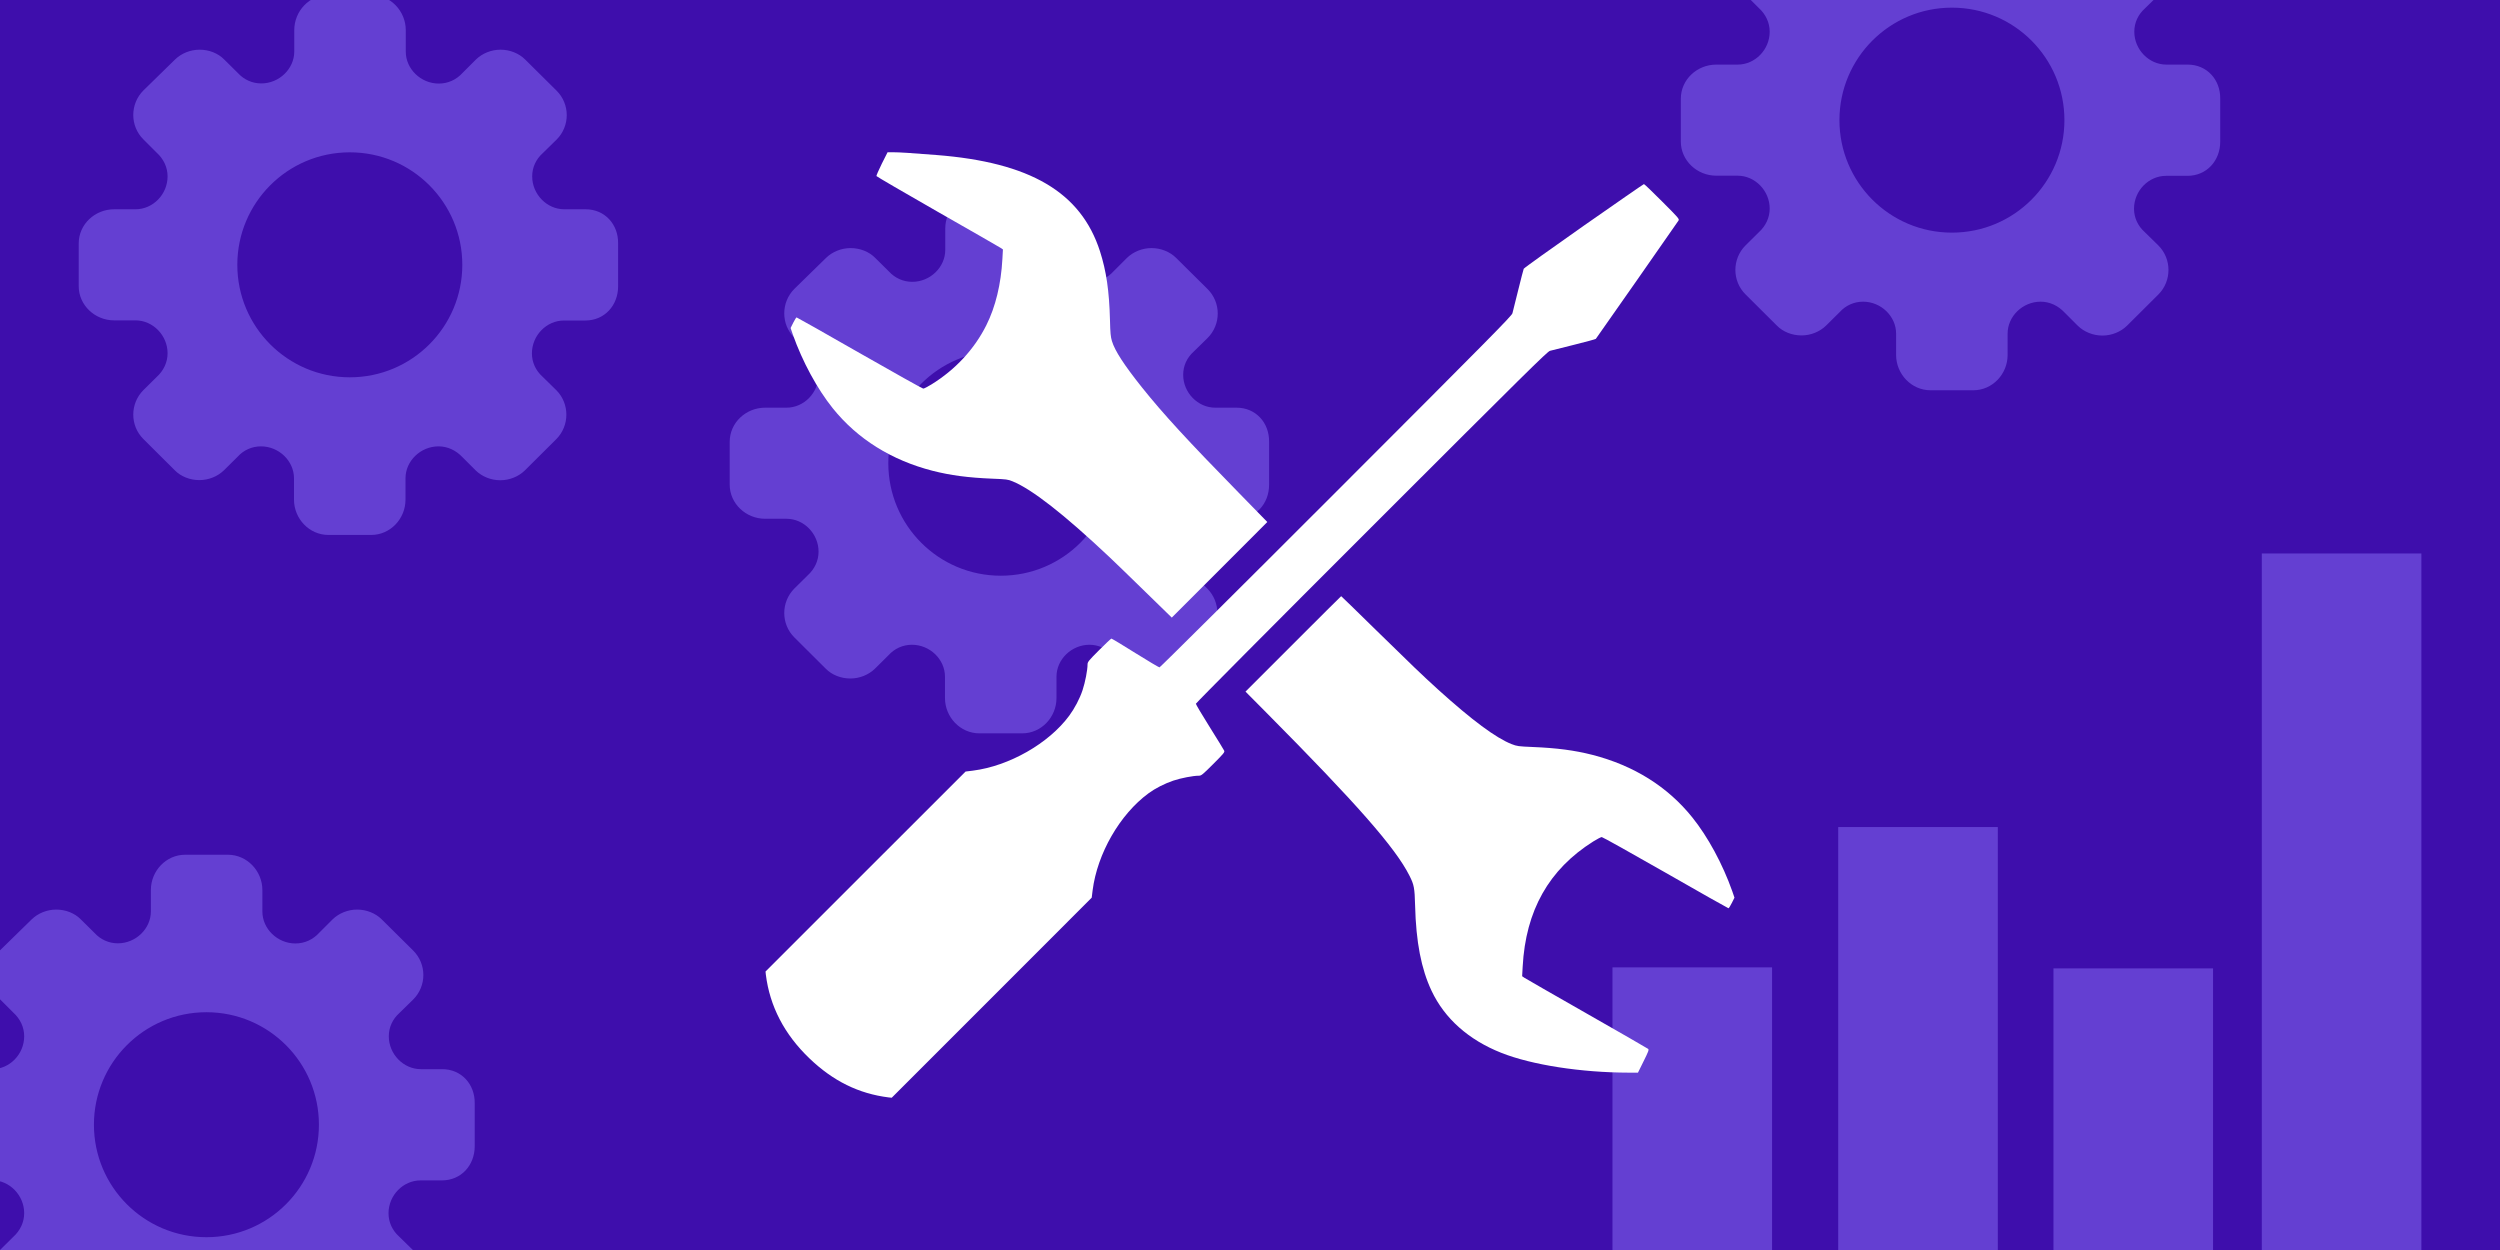
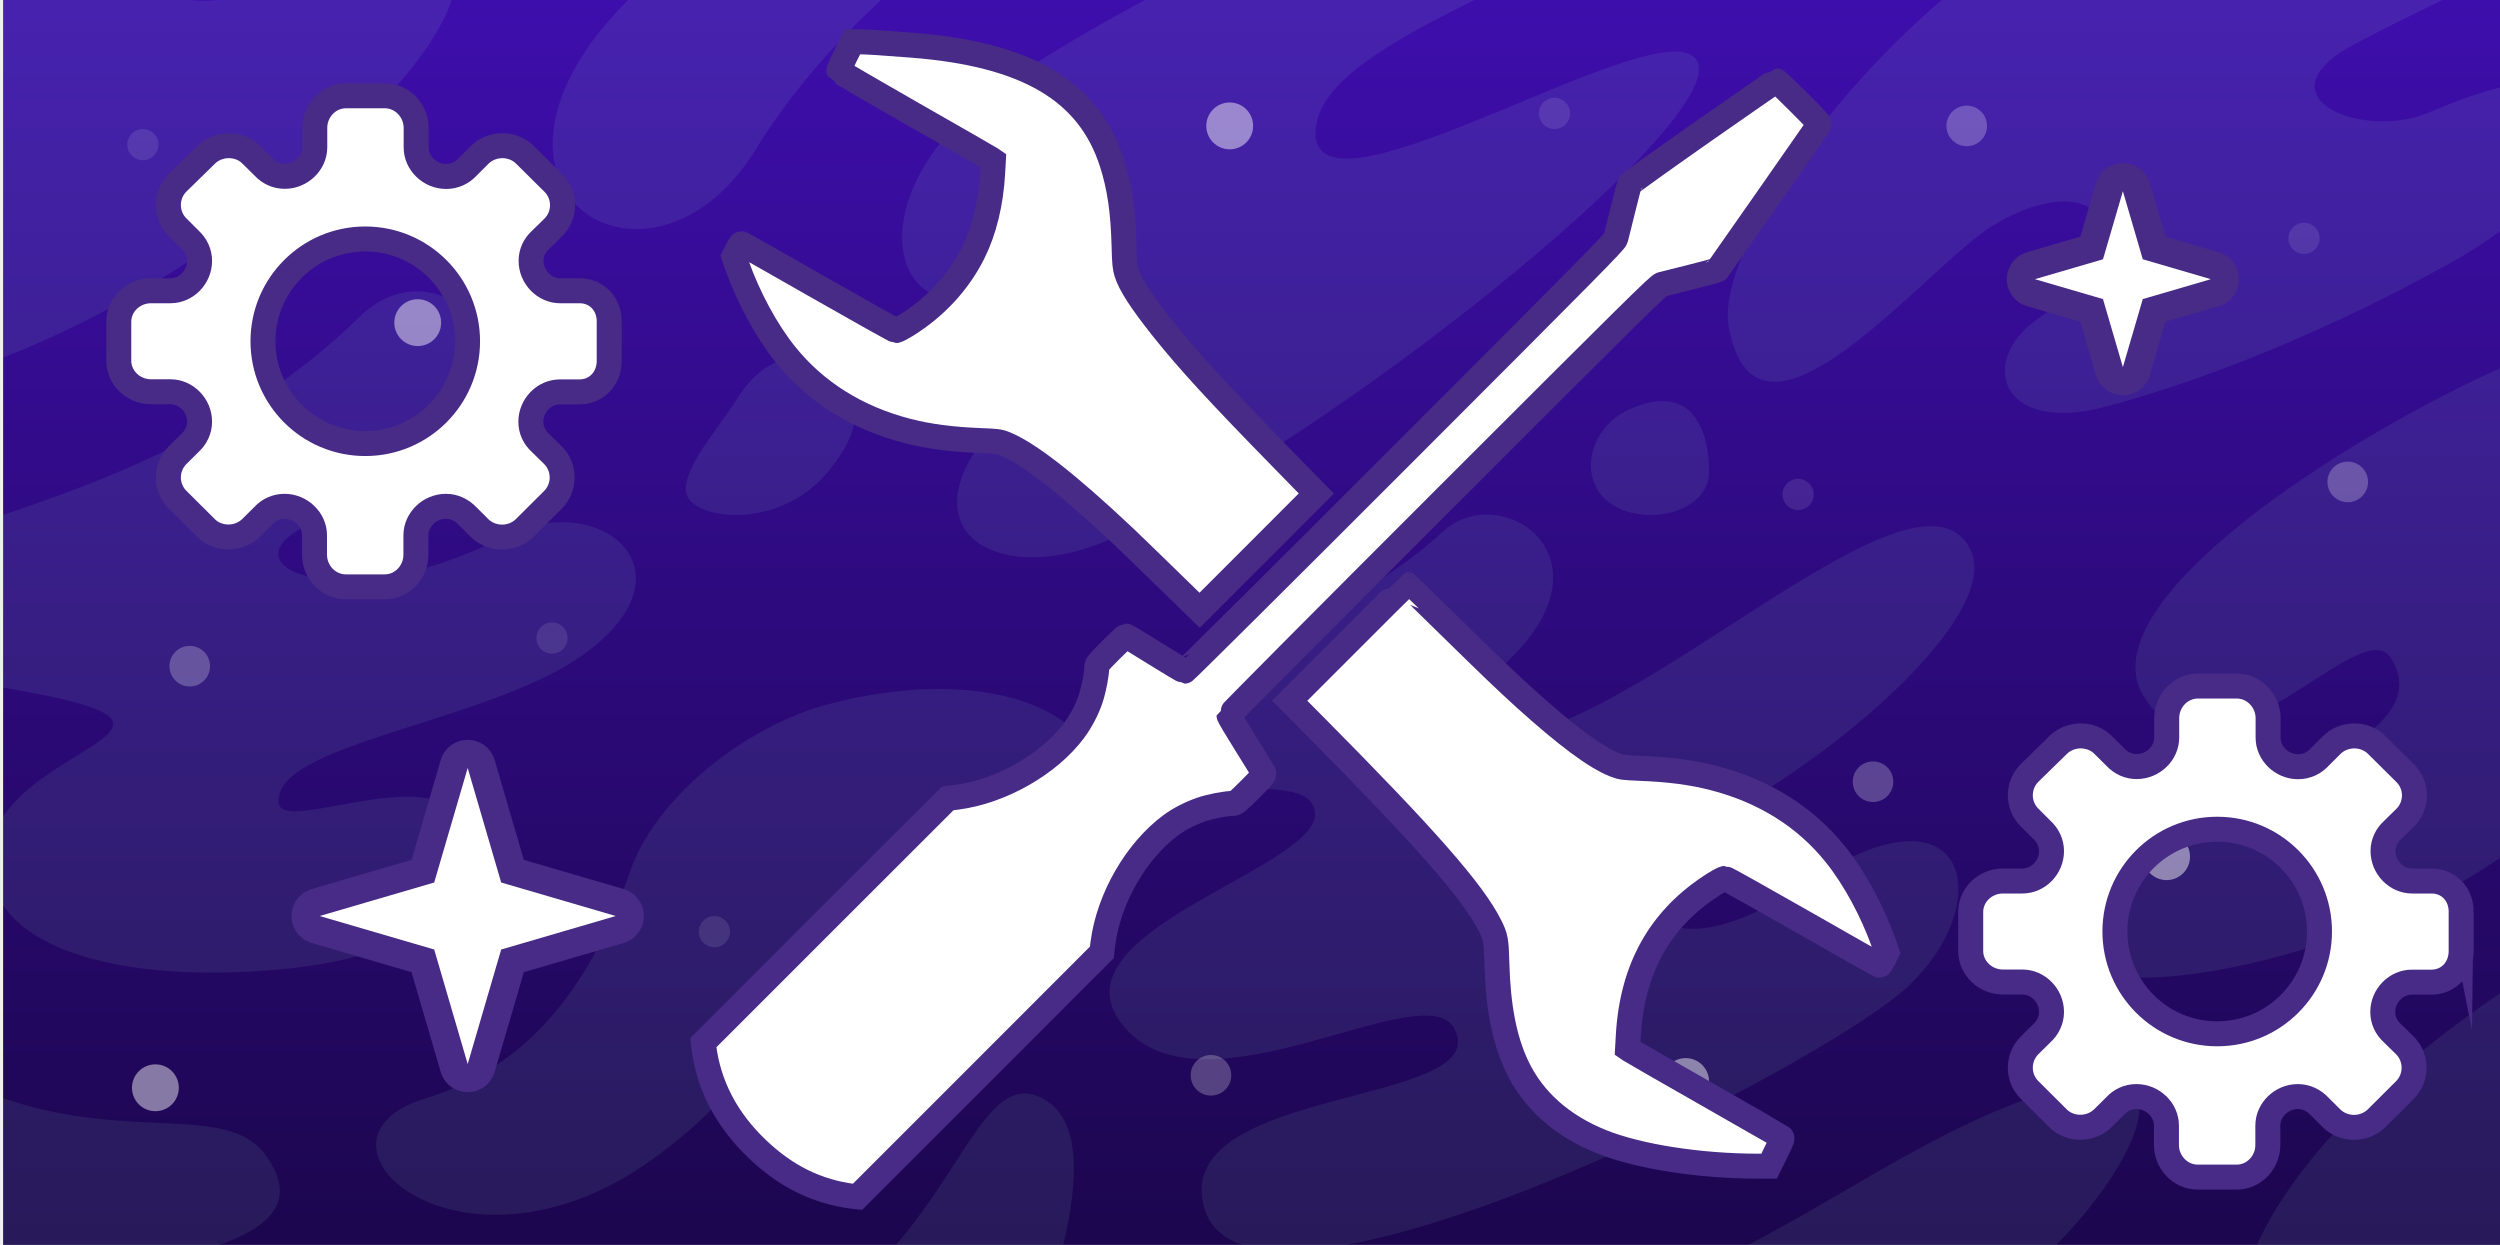
- <svg xmlns="http://www.w3.org/2000/svg" width="600" height="300">
-   <path fill="#3e0eac" d="M0 300V0h600v300z" style="mix-blend-mode:normal;fill-rule:nonzero;stroke:none;stroke-width:1;stroke-linecap:butt;stroke-linejoin:miter;stroke-miterlimit:10;stroke-dasharray:none;stroke-dashoffset:0" />
-   <path d="M296.788 97.843h-5.13c-4.185 0-7.694-3.611-7.694-7.897 0-2.16.911-4.117 2.531-5.568l3.307-3.24c3.274-3.24 3.274-8.538 0-11.778l-7.526-7.458c-1.485-1.485-3.678-2.362-5.906-2.362-2.227 0-4.387.877-5.906 2.362l-3.172 3.172c-1.519 1.687-3.543 2.599-5.737 2.599-4.32 0-7.931-3.51-7.931-7.661V54.849c0-4.556-3.678-8.471-8.268-8.471h-10.259c-4.59 0-8.234 3.881-8.234 8.471v5.13c0 4.151-3.611 7.661-7.931 7.661-2.16 0-4.151-.911-5.602-2.497l-3.274-3.24c-1.485-1.519-3.678-2.362-5.906-2.362-2.227 0-4.387.877-5.906 2.362l-7.593 7.424c-3.24 3.24-3.24 8.538 0 11.744l3.172 3.172c1.687 1.519 2.632 3.543 2.632 5.703 0 4.32-3.51 7.897-7.694 7.897h-5.13c-4.623 0-8.504 3.611-8.504 8.201v10.259c0 4.556 3.881 8.201 8.504 8.201h5.13c4.185 0 7.694 3.611 7.694 7.897 0 2.16-.945 4.185-2.632 5.703l-3.172 3.139c-3.24 3.24-3.24 8.538 0 11.744l7.526 7.492c1.485 1.519 3.678 2.362 5.906 2.362s4.387-.877 5.906-2.362l3.273-3.24c1.417-1.586 3.442-2.497 5.602-2.497 4.32 0 7.931 3.51 7.931 7.661v5.13c0 4.556 3.645 8.471 8.268 8.471h10.259c4.59 0 8.234-3.881 8.234-8.471v-5.13c0-4.151 3.611-7.661 7.931-7.661 2.16 0 4.185.945 5.737 2.599l3.172 3.172c1.519 1.485 3.678 2.362 5.906 2.362 2.227 0 4.387-.877 5.906-2.362l7.526-7.492c3.24-3.24 3.24-8.538 0-11.778l-3.307-3.24c-1.62-1.451-2.531-3.442-2.531-5.568 0-4.32 3.51-7.897 7.694-7.897h5.13c4.59 0 7.863-3.611 7.863-8.201v-10.293c.068-4.59-3.206-8.201-7.796-8.201zm-29.597 13.33c0 14.883-12.048 26.998-26.998 26.998-14.95 0-26.998-12.115-26.998-26.998 0-14.883 12.048-26.998 26.998-26.998 14.95 0 26.998 12.115 26.998 26.998zM106.136 256.601h-5.13c-4.185 0-7.694-3.611-7.694-7.897 0-2.16.911-4.117 2.531-5.568l3.307-3.24c3.274-3.24 3.274-8.538 0-11.778l-7.526-7.458c-1.485-1.485-3.678-2.362-5.906-2.362-2.227 0-4.387.877-5.906 2.362l-3.172 3.172c-1.519 1.687-3.543 2.599-5.737 2.599-4.32 0-7.931-3.51-7.931-7.661v-5.163c0-4.556-3.678-8.471-8.268-8.471H44.445c-4.59 0-8.234 3.881-8.234 8.471v5.13c0 4.151-3.611 7.661-7.931 7.661-2.16 0-4.151-.911-5.602-2.497l-3.274-3.24c-1.485-1.519-3.678-2.362-5.906-2.362-2.227 0-4.387.877-5.906 2.362L0 228.084c-3.24 3.24-3.24 8.538 0 11.744l3.172 3.172c1.687 1.519 2.632 3.543 2.632 5.703 0 4.32-3.51 7.897-7.694 7.897h-5.13c-4.623 0-8.504 3.611-8.504 8.201v10.259c0 4.556 3.881 8.201 8.504 8.201h5.13c4.185 0 7.694 3.611 7.694 7.897 0 2.16-.945 4.185-2.632 5.703L0 300c-3.24 3.24-3.24 8.538 0 11.744l7.526 7.492c1.485 1.519 3.678 2.362 5.906 2.362 2.227 0 4.387-.877 5.906-2.362l3.273-3.24c1.417-1.586 3.442-2.497 5.602-2.497 4.32 0 7.931 3.51 7.931 7.661v5.13c0 4.556 3.645 8.471 8.268 8.471h10.259c4.59 0 8.234-3.881 8.234-8.471v-5.13c0-4.151 3.611-7.661 7.931-7.661 2.16 0 4.185.945 5.737 2.599l3.172 3.172c1.519 1.485 3.678 2.362 5.906 2.362 2.227 0 4.387-.877 5.906-2.362l7.526-7.492c3.24-3.24 3.24-8.538 0-11.778l-3.307-3.24c-1.62-1.451-2.531-3.442-2.531-5.568 0-4.32 3.51-7.897 7.694-7.897h5.13c4.59 0 7.863-3.611 7.863-8.201v-10.293c.068-4.59-3.206-8.201-7.796-8.201zm-29.597 13.33c0 14.883-12.048 26.998-26.998 26.998-14.95 0-26.998-12.115-26.998-26.998 0-14.883 12.048-26.998 26.998-26.998 14.95 0 26.998 12.115 26.998 26.998z" style="fill:#643fd2;fill-opacity:1;stroke-width:.337" />
-   <path fill="#643fd2" d="M441.173 318.451V198.493h38.301v119.958zm-54.177-.564v-85.718h38.301v85.718zm155.835.809V132.834h38.301v185.862zm-50.0.157v-86.439h38.301v86.439z" style="mix-blend-mode:normal;fill-rule:nonzero;stroke:none;stroke-width:1.057;stroke-linecap:butt;stroke-linejoin:miter;stroke-miterlimit:10;stroke-dasharray:none;stroke-dashoffset:0" />
-   <g fill="#fff" style="mix-blend-mode:normal;fill-rule:nonzero;stroke:none;stroke-width:1;stroke-linecap:butt;stroke-linejoin:miter;stroke-miterlimit:10;stroke-dasharray:none;stroke-dashoffset:0">
-     <path d="M213.016 36.545h1.418c1.418 0 4.054.164 10.254.654 22.525 1.745 34.743 8.927 39.306 23.107 1.527 4.763 2.218 9.49 2.4 16.508.073 3.145.164 4.036.473 5.054.709 2.345 2.909 5.709 7.145 11.035 5.109 6.399 10.963 12.763 23.344 25.416l6.799 6.963-11.454 11.472-11.472 11.472-6.527-6.363c-3.582-3.491-7.363-7.163-8.436-8.163-10.945-10.308-18.58-16.271-23.253-18.18-1.091-.455-1.491-.509-4.818-.636-5.836-.236-10.072-.8-14.363-1.891-9.89-2.545-18.035-7.636-23.962-14.999-3.727-4.636-7.29-11.199-9.599-17.726l-.527-1.545.636-1.273c.345-.691.709-1.273.8-1.273.091 0 6.89 3.836 15.108 8.545 8.218 4.691 15.108 8.545 15.29 8.545.2 0 1.073-.455 1.963-1 5.745-3.545 10.308-8.472 13.181-14.217 2.218-4.436 3.527-9.872 3.854-15.89l.127-2.291-.527-.364c-.291-.2-7.109-4.109-15.144-8.69-8.036-4.6-14.635-8.436-14.69-8.563-.036-.109.545-1.454 1.291-2.963z" />
-     <path d="M394.547 44.181c.109 0 2.073 1.873 4.363 4.181 4.018 4.018 4.163 4.2 3.927 4.581-.327.527-19.653 28.18-19.835 28.38-.073.091-2.418.727-5.2 1.418-2.8.709-5.4 1.364-5.8 1.454-.636.164-5.745 5.218-42.851 42.306-23.18 23.162-42.142 42.251-42.142 42.397 0 .164 1.473 2.654 3.291 5.545 1.818 2.909 3.382 5.454 3.491 5.69.182.382-.018.636-2.618 3.236-2.545 2.545-2.854 2.8-3.436 2.8-1.364 0-4.309.564-6.145 1.182-2.127.727-4.309 1.836-5.963 3.054-6.872 5.054-12.272 14.453-13.399 23.271l-.218 1.764-23.998 24.016-23.998 23.998-.727-.073c-7.181-.891-13.363-3.927-19.035-9.381-6.018-5.763-9.508-12.508-10.454-20.107l-.073-.727 23.998-23.998 24.016-23.998 1.764-.218c8.69-1.109 18.18-6.509 23.107-13.181 1.309-1.782 2.527-4.091 3.2-6.127.636-1.909 1.2-4.836 1.2-6.2 0-.564.255-.891 2.763-3.4 1.527-1.527 2.854-2.782 2.963-2.782.109 0 2.691 1.545 5.727 3.454 3.036 1.891 5.654 3.454 5.818 3.454.145 0 19.235-18.962 42.397-42.142 37.088-37.106 42.142-42.215 42.306-42.851.091-.4.727-2.891 1.382-5.545.654-2.654 1.254-4.963 1.327-5.127.073-.182 6.545-4.818 14.399-10.326 7.854-5.49 14.362-9.999 14.453-9.999z" />
-     <path d="M321.88 143.082c.036 0 3.691 3.545 8.09 7.872 8.817 8.636 11.235 10.963 15.199 14.562 8.127 7.345 13.835 11.581 17.617 13.072 1.327.509 1.6.545 5.036.691 5.836.236 10.09.8 14.363 1.891 9.945 2.563 18.035 7.618 23.962 14.999 3.745 4.654 7.29 11.199 9.599 17.726l.527 1.545-.636 1.273c-.345.691-.709 1.273-.8 1.273-.091 0-6.89-3.836-15.108-8.545-8.218-4.691-15.108-8.545-15.308-8.545-.182 0-1.109.473-2.036 1.054-10.654 6.709-16.217 16.562-16.944 30.052l-.127 2.291.527.364c.291.2 7.036 4.072 14.981 8.599 7.945 4.527 14.581 8.345 14.726 8.472.236.218.091.6-1.091 2.982l-1.345 2.727h-2.2c-11.435-.018-23.307-1.854-30.616-4.763-7.836-3.109-13.581-8.218-16.726-14.89-2.473-5.236-3.727-11.708-3.945-20.435-.109-4.254-.255-5.018-1.345-7.163-3.363-6.709-12.635-17.253-34.27-39.07l-5.09-5.127 11.454-11.454c6.29-6.309 11.472-11.454 11.508-11.454z" />
+ <svg xmlns="http://www.w3.org/2000/svg" version="1.1" width="400.257" height="199.313" viewBox="0,0,400.257,199.313">
+   <defs>
+     <linearGradient x1="300" y1="50.344" x2="300" y2="249.657" gradientUnits="userSpaceOnUse" id="color-1">
+       <stop offset="0" stop-color="#3e0eac" />
+       <stop offset="1" stop-color="#1c064e" />
+     </linearGradient>
+   </defs>
+   <g transform="translate(-99.62141,-50.34354)">
+     <g>
+       <path d="M100.121,249.657v-199.313h399.757v199.313z" fill="url(#color-1)" stroke="none" stroke-width="0" stroke-linecap="butt" stroke-linejoin="miter" stroke-miterlimit="10" />
+       <path d="M499.879,249.657h-38.918c6.903,-15.196 22.943,-29.395 38.918,-40.286zM100.121,249.657v-23.502c20.105,7.019 35.972,0.703 42.039,9.132c5.327,7.402 0.542,11.56 -7.425,14.37zM100.121,50.344h29.788c1.413,0.17 2.959,0.174 4.598,0h37.425c-1.561,4.795 -5.925,11.264 -14.072,19.361c-16.514,16.415 -38.05,30.286 -57.74,37.882zM310.246,71.207c-1.017,17.244 57.043,-20.998 61.196,-10.866c4.153,10.132 -59.962,61.312 -93.894,76.273c-20.447,9.014 -36.578,-3.725 -13.036,-23.443c15.75,-13.192 8.338,-24.527 -6.154,-16.774c-14.493,7.755 -22.203,-12.244 -2.181,-29.335c4.889,-4.173 14.729,-10.247 26.72,-16.719h52.768c-13.229,6.588 -24.959,13.068 -25.419,20.863zM220.6,74.29c-15.548,25.212 -45.272,9.484 -26.432,-16.954c1.664,-2.335 3.696,-4.679 6.008,-6.993h40.494c-6.929,6.483 -14.12,14.299 -20.07,23.946zM376.399,102.747c-1.858,-9.878 12.235,-33.567 34.079,-52.403h80.19c-4.407,2.129 -9.003,4.407 -13.728,6.869c-16.381,8.535 0.95,15.728 11.615,11.117c4.345,-1.878 8.112,-3.171 11.324,-3.964v23.015c-2.547,1.852 -5.413,3.681 -8.587,5.431c-23.271,12.838 -42.954,19.572 -54.615,22.661c-16.913,4.481 -20.438,-7.391 -10.782,-14.091c18.847,-13.076 9.784,-25.147 -7.087,-15.001c-10.686,6.428 -37.784,40.941 -42.409,16.365zM360.659,115.804c10.001,-4.351 12.595,3.624 12.595,10.066c0,6.445 -10.002,8.86 -15.56,5.236c-5.557,-3.624 -4,-12.273 2.965,-15.302zM157.086,101.168c11.44,-11.15 25.464,2.47 22.135,12.922c-3.327,10.452 -13.495,13.208 -29.411,19.931c-15.914,6.726 4.323,15.691 30.581,2.224c15.02,-7.702 31.114,5.281 12.978,18.652c-15.159,11.175 -50.088,14.379 -49.134,23.964c0.529,5.323 25.884,-7.483 30.492,3.994c3.83,9.537 -5.247,20.498 -30.609,22.724c-21.526,1.888 -39.065,-1.805 -44.496,-11.066v-12.671c6.191,-10.5 26.143,-14.16 14.613,-18.247c-4.016,-1.423 -9.308,-2.303 -14.613,-3.263v-27.373c16.142,-5.482 38.71,-13.513 57.465,-31.792zM232.687,109.865c5.107,3.859 5.265,8.781 -0.163,15.609c-7.037,8.854 -18.781,8.442 -22.231,5.204c-3.449,-3.238 4.348,-11.624 7.325,-16.454c2.978,-4.83 8.492,-9.327 15.068,-4.359zM232.373,163.055c30.277,-7.867 47.313,5.322 40.532,14.332c-7.325,9.73 -24.859,9.708 -26.237,28.758c-2.575,35.645 -34.836,41.952 -21.07,17.067c4.821,-8.719 -2.259,-14.243 -6.41,-3.096c-2.506,6.727 -14.392,15.959 -20.672,19.373c-28.506,15.49 -51.234,-7.015 -30.846,-13.27c13.267,-4.07 25.186,-13.857 32.799,-36.27c4.056,-11.944 18.606,-23.438 31.904,-26.894zM267.371,226.719c5.255,3.521 4.899,12.875 2.471,22.938h-26.791c11.761,-13.492 15.49,-28.857 24.321,-22.938zM428.421,198.517c2.339,-16.907 65.307,-25.02 53.968,-42.863c-4.925,-7.75 -29.01,24.394 -39.703,5.899c-8.547,-14.782 31.632,-40.732 57.193,-52.252v78.374c-25.87,17.997 -73.669,26.849 -71.458,10.843zM330.647,135.44c9.059,-8.335 27.586,3.702 10.921,20.219c-3.857,3.823 -13.772,7.485 -7.849,11.258c17.895,11.4 72.436,-47.814 81.459,-28.388c4.338,9.342 -17.415,30.232 -41.158,43.282c-17.528,9.634 -11.137,27.283 14.879,9.893c26.016,-17.39 30.607,3.108 16.195,16.561c-10.276,9.591 -60.035,36.031 -90.022,41.39h-16.514c-3.237,-1.069 -5.423,-3.079 -6.22,-6.246c-4.883,-19.365 46.558,-15.818 40.157,-28.33c-4.699,-9.181 -40.475,15.197 -53.139,-0.635c-12.257,-15.318 33.621,-25.467 30.683,-34.652c-2.319,-7.248 -24.272,2.965 -24.697,-14.778c-0.329,-13.751 23.379,-9.409 45.304,-29.575zM382.779,247.928c16.627,-9.034 32.005,-19.973 49.705,-24.102c16.433,-3.833 9.631,12.263 -3.647,25.831h-49.293c1.072,-0.563 2.15,-1.139 3.234,-1.728z" fill-opacity="0.086" fill="#a3f7d6" stroke="none" stroke-width="1" stroke-linecap="butt" stroke-linejoin="miter" stroke-miterlimit="10" />
+       <path d="M120,73.5c0,-1.381 1.119,-2.5 2.5,-2.5c1.381,0 2.5,1.119 2.5,2.5c0,1.381 -1.119,2.5 -2.5,2.5c-1.381,0 -2.5,-1.119 -2.5,-2.5z" fill-opacity="0.102" fill="#ffffff" stroke="none" stroke-width="0.5" stroke-linecap="butt" stroke-linejoin="miter" stroke-miterlimit="10" />
+       <path d="M466,88.5c0,-1.381 1.119,-2.5 2.5,-2.5c1.381,0 2.5,1.119 2.5,2.5c0,1.381 -1.119,2.5 -2.5,2.5c-1.381,0 -2.5,-1.119 -2.5,-2.5z" fill-opacity="0.102" fill="#ffffff" stroke="none" stroke-width="0.5" stroke-linecap="butt" stroke-linejoin="miter" stroke-miterlimit="10" />
+       <path d="M385,129.5c0,-1.381 1.119,-2.5 2.5,-2.5c1.381,0 2.5,1.119 2.5,2.5c0,1.381 -1.119,2.5 -2.5,2.5c-1.381,0 -2.5,-1.119 -2.5,-2.5z" fill-opacity="0.102" fill="#ffffff" stroke="none" stroke-width="0.5" stroke-linecap="butt" stroke-linejoin="miter" stroke-miterlimit="10" />
+       <path d="M283,129.5c0,-1.381 1.119,-2.5 2.5,-2.5c1.381,0 2.5,1.119 2.5,2.5c0,1.381 -1.119,2.5 -2.5,2.5c-1.381,0 -2.5,-1.119 -2.5,-2.5z" fill-opacity="0.102" fill="#ffffff" stroke="none" stroke-width="0.5" stroke-linecap="butt" stroke-linejoin="miter" stroke-miterlimit="10" />
+       <path d="M185.5,152.5c0,-1.381 1.119,-2.5 2.5,-2.5c1.381,0 2.5,1.119 2.5,2.5c0,1.381 -1.119,2.5 -2.5,2.5c-1.381,0 -2.5,-1.119 -2.5,-2.5z" fill-opacity="0.102" fill="#ffffff" stroke="none" stroke-width="0.5" stroke-linecap="butt" stroke-linejoin="miter" stroke-miterlimit="10" />
+       <path d="M211.5,199.5c0,-1.381 1.119,-2.5 2.5,-2.5c1.381,0 2.5,1.119 2.5,2.5c0,1.381 -1.119,2.5 -2.5,2.5c-1.381,0 -2.5,-1.119 -2.5,-2.5z" fill-opacity="0.102" fill="#ffffff" stroke="none" stroke-width="0.5" stroke-linecap="butt" stroke-linejoin="miter" stroke-miterlimit="10" />
+       <path d="M451,221.5c0,-1.381 1.119,-2.5 2.5,-2.5c1.381,0 2.5,1.119 2.5,2.5c0,1.381 -1.119,2.5 -2.5,2.5c-1.381,0 -2.5,-1.119 -2.5,-2.5z" fill-opacity="0.102" fill="#ffffff" stroke="none" stroke-width="0.5" stroke-linecap="butt" stroke-linejoin="miter" stroke-miterlimit="10" />
+       <path d="M346,68.5c0,-1.381 1.119,-2.5 2.5,-2.5c1.381,0 2.5,1.119 2.5,2.5c0,1.381 -1.119,2.5 -2.5,2.5c-1.381,0 -2.5,-1.119 -2.5,-2.5z" fill-opacity="0.102" fill="#ffffff" stroke="none" stroke-width="0.5" stroke-linecap="butt" stroke-linejoin="miter" stroke-miterlimit="10" />
+       <path d="M126.75,157c0,-1.795 1.455,-3.25 3.25,-3.25c1.795,0 3.25,1.455 3.25,3.25c0,1.795 -1.455,3.25 -3.25,3.25c-1.795,0 -3.25,-1.455 -3.25,-3.25z" fill-opacity="0.239" fill="#ffffff" stroke="none" stroke-width="0.5" stroke-linecap="butt" stroke-linejoin="miter" stroke-miterlimit="10" />
+       <path d="M162.75,198c0,-1.795 1.455,-3.25 3.25,-3.25c1.795,0 3.25,1.455 3.25,3.25c0,1.795 -1.455,3.25 -3.25,3.25c-1.795,0 -3.25,-1.455 -3.25,-3.25z" fill-opacity="0.239" fill="#ffffff" stroke="none" stroke-width="0.5" stroke-linecap="butt" stroke-linejoin="miter" stroke-miterlimit="10" />
+       <path d="M290.25,222.5c0,-1.795 1.455,-3.25 3.25,-3.25c1.795,0 3.25,1.455 3.25,3.25c0,1.795 -1.455,3.25 -3.25,3.25c-1.795,0 -3.25,-1.455 -3.25,-3.25z" fill-opacity="0.239" fill="#ffffff" stroke="none" stroke-width="0.5" stroke-linecap="butt" stroke-linejoin="miter" stroke-miterlimit="10" />
+       <path d="M396.25,175.5c0,-1.795 1.455,-3.25 3.25,-3.25c1.795,0 3.25,1.455 3.25,3.25c0,1.795 -1.455,3.25 -3.25,3.25c-1.795,0 -3.25,-1.455 -3.25,-3.25z" fill-opacity="0.239" fill="#ffffff" stroke="none" stroke-width="0.5" stroke-linecap="butt" stroke-linejoin="miter" stroke-miterlimit="10" />
+       <path d="M472.25,127.5c0,-1.795 1.455,-3.25 3.25,-3.25c1.795,0 3.25,1.455 3.25,3.25c0,1.795 -1.455,3.25 -3.25,3.25c-1.795,0 -3.25,-1.455 -3.25,-3.25z" fill-opacity="0.239" fill="#ffffff" stroke="none" stroke-width="0.5" stroke-linecap="butt" stroke-linejoin="miter" stroke-miterlimit="10" />
+       <path d="M411.25,70.5c0,-1.795 1.455,-3.25 3.25,-3.25c1.795,0 3.25,1.455 3.25,3.25c0,1.795 -1.455,3.25 -3.25,3.25c-1.795,0 -3.25,-1.455 -3.25,-3.25z" fill-opacity="0.239" fill="#ffffff" stroke="none" stroke-width="0.5" stroke-linecap="butt" stroke-linejoin="miter" stroke-miterlimit="10" />
+       <path d="M162.75,102c0,-2.071 1.679,-3.75 3.75,-3.75c2.071,0 3.75,1.679 3.75,3.75c0,2.071 -1.679,3.75 -3.75,3.75c-2.071,0 -3.75,-1.679 -3.75,-3.75z" fill-opacity="0.459" fill="#ffffff" stroke="none" stroke-width="0.5" stroke-linecap="butt" stroke-linejoin="miter" stroke-miterlimit="10" />
+       <path d="M365.75,223.5c0,-2.071 1.679,-3.75 3.75,-3.75c2.071,0 3.75,1.679 3.75,3.75c0,2.071 -1.679,3.75 -3.75,3.75c-2.071,0 -3.75,-1.679 -3.75,-3.75z" fill-opacity="0.459" fill="#ffffff" stroke="none" stroke-width="0.5" stroke-linecap="butt" stroke-linejoin="miter" stroke-miterlimit="10" />
+       <path d="M292.75,70.5c0,-2.071 1.679,-3.75 3.75,-3.75c2.071,0 3.75,1.679 3.75,3.75c0,2.071 -1.679,3.75 -3.75,3.75c-2.071,0 -3.75,-1.679 -3.75,-3.75z" fill-opacity="0.459" fill="#ffffff" stroke="none" stroke-width="0.5" stroke-linecap="butt" stroke-linejoin="miter" stroke-miterlimit="10" />
+       <path d="M442.75,187.5c0,-2.071 1.679,-3.75 3.75,-3.75c2.071,0 3.75,1.679 3.75,3.75c0,2.071 -1.679,3.75 -3.75,3.75c-2.071,0 -3.75,-1.679 -3.75,-3.75z" fill-opacity="0.459" fill="#ffffff" stroke="none" stroke-width="0.5" stroke-linecap="butt" stroke-linejoin="miter" stroke-miterlimit="10" />
+       <path d="M120.75,224.5c0,-2.071 1.679,-3.75 3.75,-3.75c2.071,0 3.75,1.679 3.75,3.75c0,2.071 -1.679,3.75 -3.75,3.75c-2.071,0 -3.75,-1.679 -3.75,-3.75z" fill-opacity="0.459" fill="#ffffff" stroke="none" stroke-width="0.5" stroke-linecap="butt" stroke-linejoin="miter" stroke-miterlimit="10" />
+       <g fill="#ffffff" stroke-linecap="round" stroke-linejoin="round" stroke-miterlimit="1">
+         <path d="M453.583,95.041l-10.896,3.186l-3.186,10.896l-3.186,-10.896l-10.896,-3.186l10.896,-3.186l3.186,-10.896l3.186,10.896z" stroke="#472b87" stroke-width="9" />
+         <path d="M453.583,95.041l-10.896,3.186l-3.186,10.896l-3.186,-10.896l-10.896,-3.186l10.896,-3.186l3.186,-10.896l3.186,10.896z" stroke-opacity="0.5" stroke="#6f443b" stroke-width="0" />
+       </g>
+       <g fill="#ffffff" stroke-linecap="round" stroke-linejoin="round" stroke-miterlimit="1">
+         <path d="M198.202,197l-18.339,5.363l-5.363,18.339l-5.363,-18.339l-18.339,-5.363l18.339,-5.363l5.363,-18.339l5.363,18.339z" stroke="#472b87" stroke-width="9" />
+         <path d="M198.202,197l-18.339,5.363l-5.363,18.339l-5.363,-18.339l-18.339,-5.363l18.339,-5.363l5.363,-18.339l5.363,18.339z" stroke-opacity="0.5" stroke="#6f443b" stroke-width="0" />
+       </g>
+       <g fill="#ffffff" stroke="#472b87" stroke-width="4" stroke-linecap="butt" stroke-linejoin="miter" stroke-miterlimit="10">
+         <path d="M236.095,57.045h1.156c1.156,0 3.304,0.133 8.356,0.533c18.356,1.422 28.312,7.274 32.031,18.83c1.244,3.882 1.807,7.734 1.956,13.452c0.059,2.563 0.133,3.289 0.385,4.119c0.578,1.911 2.37,4.652 5.822,8.993c4.163,5.215 8.934,10.4 19.023,20.712l5.541,5.674l-9.334,9.348l-9.348,9.348l-5.319,-5.185c-2.919,-2.845 -6,-5.837 -6.874,-6.652c-8.919,-8.4 -15.141,-13.26 -18.949,-14.815c-0.889,-0.37 -1.215,-0.415 -3.926,-0.519c-4.756,-0.193 -8.208,-0.652 -11.704,-1.541c-8.059,-2.074 -14.697,-6.222 -19.527,-12.223c-3.037,-3.778 -5.941,-9.126 -7.822,-14.445l-0.43,-1.259l0.519,-1.037c0.281,-0.563 0.578,-1.037 0.652,-1.037c0.074,0 5.615,3.126 12.311,6.963c6.697,3.822 12.311,6.963 12.46,6.963c0.163,0 0.874,-0.37 1.6,-0.815c4.682,-2.889 8.4,-6.904 10.741,-11.586c1.807,-3.615 2.874,-8.045 3.141,-12.949l0.104,-1.867l-0.43,-0.296c-0.237,-0.163 -5.793,-3.348 -12.341,-7.082c-6.548,-3.748 -11.926,-6.874 -11.971,-6.978c-0.03,-0.089 0.444,-1.185 1.052,-2.415z" />
+         <path d="M384.025,63.268c0.089,0 1.689,1.526 3.556,3.408c3.274,3.274 3.393,3.422 3.2,3.733c-0.267,0.43 -16.015,22.964 -16.163,23.127c-0.059,0.074 -1.97,0.593 -4.237,1.156c-2.282,0.578 -4.4,1.111 -4.726,1.185c-0.519,0.133 -4.682,4.252 -34.92,34.475c-18.889,18.875 -34.342,34.431 -34.342,34.549c0,0.133 1.2,2.163 2.682,4.519c1.482,2.37 2.756,4.445 2.845,4.637c0.148,0.311 -0.015,0.519 -2.133,2.637c-2.074,2.074 -2.326,2.282 -2.8,2.282c-1.111,0 -3.511,0.459 -5.008,0.963c-1.733,0.593 -3.511,1.496 -4.859,2.489c-5.6,4.119 -10,11.778 -10.919,18.964l-0.178,1.437l-19.556,19.571l-19.556,19.556l-0.593,-0.059c-5.852,-0.726 -10.889,-3.2 -15.512,-7.645c-4.904,-4.696 -7.748,-10.193 -8.519,-16.386l-0.059,-0.593l19.556,-19.556l19.571,-19.556l1.437,-0.178c7.082,-0.904 14.815,-5.304 18.83,-10.741c1.067,-1.452 2.059,-3.333 2.607,-4.993c0.519,-1.556 0.978,-3.941 0.978,-5.052c0,-0.459 0.207,-0.726 2.252,-2.77c1.244,-1.244 2.326,-2.267 2.415,-2.267c0.089,0 2.193,1.259 4.667,2.815c2.474,1.541 4.608,2.815 4.741,2.815c0.119,0 15.675,-15.452 34.549,-34.342c30.223,-30.238 34.342,-34.401 34.475,-34.92c0.074,-0.326 0.593,-2.356 1.126,-4.519c0.533,-2.163 1.022,-4.045 1.082,-4.178c0.059,-0.148 5.333,-3.926 11.734,-8.415c6.4,-4.474 11.704,-8.148 11.778,-8.148z" />
+         <path d="M324.809,143.863c0.03,0 3.008,2.889 6.593,6.415c7.185,7.037 9.156,8.934 12.386,11.867c6.622,5.985 11.274,9.437 14.356,10.652c1.082,0.415 1.304,0.444 4.104,0.563c4.756,0.193 8.222,0.652 11.704,1.541c8.104,2.089 14.697,6.208 19.526,12.223c3.052,3.793 5.941,9.126 7.822,14.445l0.43,1.259l-0.519,1.037c-0.281,0.563 -0.578,1.037 -0.652,1.037c-0.074,0 -5.615,-3.126 -12.311,-6.963c-6.697,-3.822 -12.311,-6.963 -12.474,-6.963c-0.148,0 -0.904,0.385 -1.659,0.859c-8.682,5.467 -13.215,13.497 -13.808,24.49l-0.104,1.867l0.43,0.296c0.237,0.163 5.734,3.319 12.208,7.008c6.474,3.689 11.882,6.8 12,6.904c0.193,0.178 0.074,0.489 -0.889,2.43l-1.096,2.222h-1.793c-9.319,-0.015 -18.993,-1.511 -24.949,-3.882c-6.385,-2.533 -11.067,-6.697 -13.63,-12.134c-2.015,-4.267 -3.037,-9.541 -3.215,-16.652c-0.089,-3.467 -0.207,-4.089 -1.096,-5.837c-2.741,-5.467 -10.297,-14.06 -27.927,-31.838l-4.148,-4.178l9.334,-9.334c5.126,-5.141 9.348,-9.334 9.378,-9.334z" />
+       </g>
+       <path d="M197.158,101.869v6.243c0,2.784 -1.986,4.974 -4.769,4.974h-3.111c-2.538,0 -4.667,2.17 -4.667,4.79c0,1.29 0.553,2.497 1.535,3.377l2.006,1.965c1.965,1.965 1.965,5.179 0,7.144l-4.565,4.544c-0.921,0.901 -2.231,1.433 -3.582,1.433c-1.351,0 -2.661,-0.532 -3.582,-1.433l-1.924,-1.924c-0.942,-1.003 -2.17,-1.576 -3.48,-1.576c-2.62,0 -4.81,2.129 -4.81,4.647v3.111c0,2.784 -2.211,5.138 -4.995,5.138h-6.223c-2.804,0 -5.015,-2.374 -5.015,-5.138v-3.111c0,-2.518 -2.19,-4.647 -4.81,-4.647c-1.31,0 -2.538,0.553 -3.398,1.515l-1.986,1.965c-0.921,0.901 -2.231,1.433 -3.582,1.433c-1.351,0 -2.682,-0.512 -3.582,-1.433l-4.565,-4.544c-1.965,-1.945 -1.965,-5.158 0,-7.123l1.924,-1.904c1.023,-0.921 1.597,-2.149 1.597,-3.459c0,-2.6 -2.129,-4.79 -4.667,-4.79h-3.111c-2.804,0 -5.158,-2.211 -5.158,-4.974v-6.223c0,-2.784 2.354,-4.974 5.158,-4.974h3.111c2.538,0 4.667,-2.17 4.667,-4.79c0,-1.31 -0.573,-2.538 -1.597,-3.459l-1.924,-1.924c-1.965,-1.945 -1.965,-5.158 0,-7.123l4.606,-4.503c0.921,-0.901 2.231,-1.433 3.582,-1.433c1.351,0 2.682,0.512 3.582,1.433l1.986,1.965c0.88,0.962 2.088,1.515 3.398,1.515c2.62,0 4.81,-2.129 4.81,-4.647v-3.111c0,-2.784 2.211,-5.138 4.995,-5.138h6.223c2.784,0 5.015,2.374 5.015,5.138v3.132c0,2.518 2.19,4.647 4.81,4.647c1.331,0 2.559,-0.553 3.48,-1.576l1.924,-1.924c0.921,-0.901 2.231,-1.433 3.582,-1.433c1.351,0 2.682,0.532 3.582,1.433l4.565,4.524c1.986,1.965 1.986,5.179 0,7.144l-2.006,1.965c-0.983,0.88 -1.535,2.067 -1.535,3.377c0,2.6 2.129,4.79 4.667,4.79h3.111c2.784,0 4.769,2.19 4.729,4.974zM158.102,88.605c-9.068,0 -16.376,7.349 -16.376,16.376c0,9.027 7.308,16.376 16.376,16.376c9.068,0 16.376,-7.349 16.376,-16.376c0,-9.027 -7.308,-16.376 -16.376,-16.376z" fill="#ffffff" stroke="#472b87" stroke-width="4" stroke-linecap="butt" stroke-linejoin="miter" stroke-miterlimit="10" />
+       <path d="M493.658,196.369v6.243c0,2.784 -1.986,4.974 -4.769,4.974h-3.111c-2.538,0 -4.667,2.17 -4.667,4.79c0,1.29 0.553,2.497 1.535,3.378l2.006,1.965c1.965,1.965 1.965,5.179 0,7.144l-4.565,4.544c-0.921,0.901 -2.231,1.433 -3.582,1.433c-1.351,0 -2.661,-0.532 -3.582,-1.433l-1.924,-1.924c-0.942,-1.003 -2.17,-1.576 -3.48,-1.576c-2.62,0 -4.81,2.129 -4.81,4.647v3.111c0,2.784 -2.211,5.138 -4.995,5.138h-6.223c-2.804,0 -5.015,-2.374 -5.015,-5.138v-3.111c0,-2.518 -2.19,-4.647 -4.81,-4.647c-1.31,0 -2.538,0.553 -3.398,1.515l-1.986,1.965c-0.921,0.901 -2.231,1.433 -3.582,1.433c-1.351,0 -2.682,-0.512 -3.582,-1.433l-4.565,-4.544c-1.965,-1.945 -1.965,-5.158 0,-7.123l1.924,-1.904c1.023,-0.921 1.597,-2.149 1.597,-3.459c0,-2.6 -2.129,-4.79 -4.667,-4.79h-3.111c-2.804,0 -5.158,-2.211 -5.158,-4.974v-6.223c0,-2.784 2.354,-4.974 5.158,-4.974h3.111c2.538,0 4.667,-2.17 4.667,-4.79c0,-1.31 -0.573,-2.538 -1.597,-3.459l-1.924,-1.924c-1.965,-1.945 -1.965,-5.158 0,-7.123l4.606,-4.503c0.921,-0.901 2.231,-1.433 3.582,-1.433c1.351,0 2.682,0.512 3.582,1.433l1.986,1.965c0.88,0.962 2.088,1.515 3.398,1.515c2.62,0 4.81,-2.129 4.81,-4.647v-3.111c0,-2.784 2.211,-5.138 4.995,-5.138h6.223c2.784,0 5.015,2.374 5.015,5.138v3.132c0,2.518 2.19,4.647 4.81,4.647c1.331,0 2.559,-0.553 3.48,-1.576l1.924,-1.924c0.921,-0.901 2.231,-1.433 3.582,-1.433c1.351,0 2.682,0.532 3.582,1.433l4.565,4.524c1.986,1.965 1.986,5.179 0,7.144l-2.006,1.965c-0.983,0.88 -1.535,2.067 -1.535,3.377c0,2.6 2.129,4.79 4.667,4.79h3.111c2.784,0 4.769,2.19 4.729,4.974zM454.602,183.105c-9.068,0 -16.376,7.349 -16.376,16.376c0,9.027 7.308,16.376 16.376,16.376c9.068,0 16.376,-7.349 16.376,-16.376c0,-9.027 -7.308,-16.376 -16.376,-16.376z" fill="#ffffff" stroke="#472b87" stroke-width="4" stroke-linecap="butt" stroke-linejoin="miter" stroke-miterlimit="10" />
+     </g>
  </g>
-   <path d="M525.058 15.504h-5.13c-4.185 0-7.694-3.611-7.694-7.897 0-2.16.911-4.117 2.531-5.568l3.307-3.24c3.274-3.24 3.274-8.538 0-11.778l-7.526-7.458c-1.485-1.485-3.678-2.362-5.906-2.362-2.227 0-4.387.877-5.906 2.362l-3.172 3.172c-1.519 1.687-3.543 2.599-5.737 2.599-4.32 0-7.931-3.51-7.931-7.661v-5.163c0-4.556-3.678-8.471-8.268-8.471h-10.259c-4.59 0-8.234 3.881-8.234 8.471v5.13c0 4.151-3.611 7.661-7.931 7.661-2.16 0-4.151-.911-5.602-2.497l-3.274-3.24c-1.485-1.519-3.678-2.362-5.906-2.362-2.227 0-4.387.877-5.906 2.362l-7.593 7.424c-3.24 3.24-3.24 8.538 0 11.744l3.172 3.172c1.687 1.519 2.632 3.543 2.632 5.703 0 4.32-3.51 7.897-7.694 7.897h-5.13c-4.623 0-8.504 3.611-8.504 8.201v10.259c0 4.556 3.881 8.201 8.504 8.201h5.13c4.185 0 7.694 3.611 7.694 7.897 0 2.16-.945 4.185-2.632 5.703l-3.172 3.139c-3.24 3.24-3.24 8.538 0 11.744l7.526 7.492c1.485 1.519 3.678 2.362 5.906 2.362s4.387-.877 5.906-2.362l3.273-3.24c1.417-1.586 3.442-2.497 5.602-2.497 4.32 0 7.931 3.51 7.931 7.661v5.13c0 4.556 3.645 8.471 8.268 8.471h10.259c4.59 0 8.234-3.881 8.234-8.471v-5.13c0-4.151 3.611-7.661 7.931-7.661 2.16 0 4.185.945 5.737 2.599l3.172 3.172c1.519 1.485 3.678 2.362 5.906 2.362 2.227 0 4.387-.877 5.906-2.362l7.526-7.492c3.24-3.24 3.24-8.538 0-11.778l-3.307-3.24c-1.62-1.451-2.531-3.442-2.531-5.568 0-4.32 3.51-7.897 7.694-7.897h5.13c4.59 0 7.863-3.611 7.863-8.201V23.705c.068-4.59-3.206-8.201-7.796-8.201zm-29.597 13.33c0 14.883-12.048 26.998-26.998 26.998-14.95 0-26.998-12.115-26.998-26.998 0-14.883 12.048-26.998 26.998-26.998 14.95 0 26.998 12.115 26.998 26.998zM140.55 50.227h-5.13c-4.185 0-7.694-3.611-7.694-7.897 0-2.16.911-4.117 2.531-5.568l3.307-3.24c3.274-3.24 3.274-8.538 0-11.778l-7.526-7.458c-1.485-1.485-3.678-2.362-5.906-2.362-2.227 0-4.387.877-5.906 2.362l-3.172 3.172c-1.519 1.687-3.543 2.599-5.737 2.599-4.32 0-7.931-3.51-7.931-7.661V7.233c0-4.556-3.678-8.471-8.268-8.471H78.86c-4.59 0-8.234 3.881-8.234 8.471v5.13c0 4.151-3.611 7.661-7.931 7.661-2.16 0-4.151-.911-5.602-2.497l-3.274-3.24c-1.485-1.519-3.678-2.362-5.906-2.362-2.227 0-4.387.877-5.906 2.362l-7.593 7.424c-3.24 3.24-3.24 8.538 0 11.744l3.172 3.172c1.687 1.519 2.632 3.543 2.632 5.703 0 4.32-3.51 7.897-7.694 7.897H27.395c-4.623 0-8.504 3.611-8.504 8.201v10.259c0 4.556 3.881 8.201 8.504 8.201h5.13c4.185 0 7.694 3.611 7.694 7.897 0 2.16-.945 4.185-2.632 5.703l-3.172 3.139c-3.24 3.24-3.24 8.538 0 11.744l7.526 7.492c1.485 1.519 3.678 2.362 5.906 2.362s4.387-.877 5.906-2.362l3.273-3.24c1.417-1.586 3.442-2.497 5.602-2.497 4.32 0 7.931 3.51 7.931 7.661v5.13c0 4.556 3.645 8.471 8.268 8.471h10.259c4.59 0 8.234-3.881 8.234-8.471v-5.13c0-4.151 3.611-7.661 7.931-7.661 2.16 0 4.185.945 5.737 2.599l3.172 3.172c1.519 1.485 3.678 2.362 5.906 2.362 2.227 0 4.387-.877 5.906-2.362l7.526-7.492c3.24-3.24 3.24-8.538 0-11.778l-3.307-3.24c-1.62-1.451-2.531-3.442-2.531-5.568 0-4.32 3.51-7.897 7.694-7.897h5.13c4.59 0 7.863-3.611 7.863-8.201v-10.293c.068-4.59-3.206-8.201-7.796-8.201zm-29.597 13.33c0 14.883-12.048 26.998-26.998 26.998-14.95 0-26.998-12.115-26.998-26.998 0-14.883 12.048-26.998 26.998-26.998 14.95 0 26.998 12.115 26.998 26.998z" style="fill:#643fd2;fill-opacity:1;stroke-width:.337" />
</svg>
